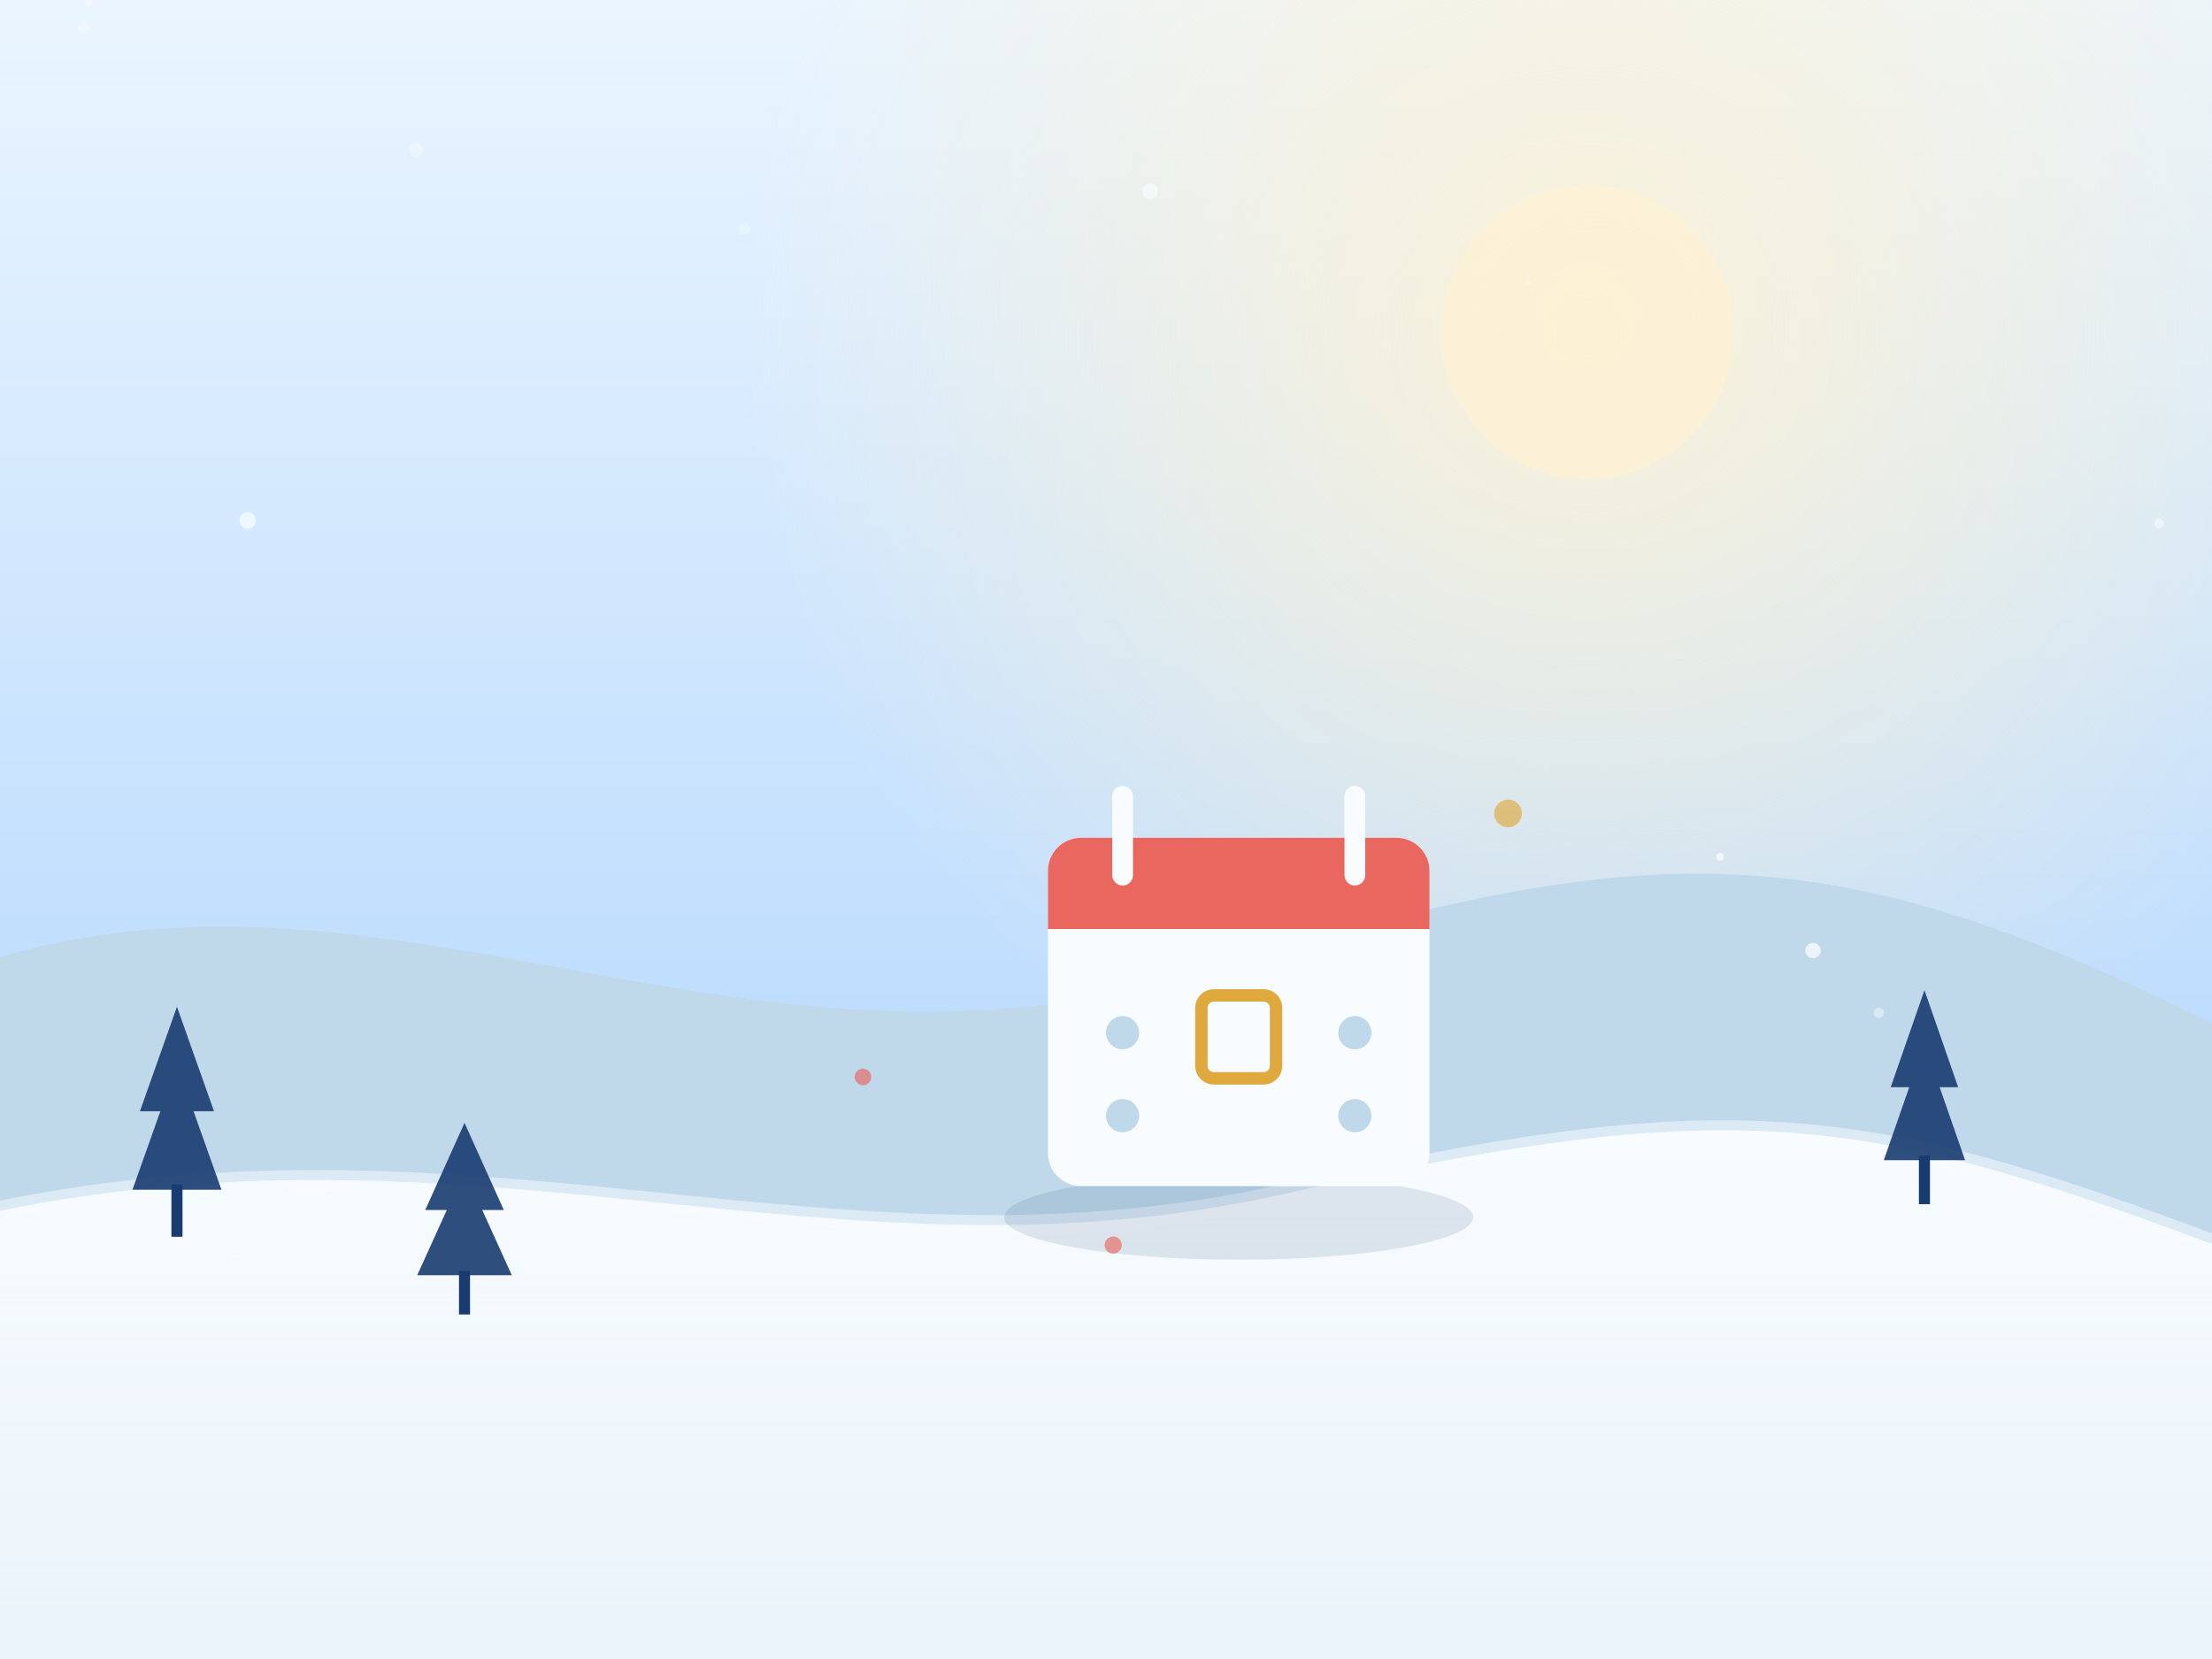
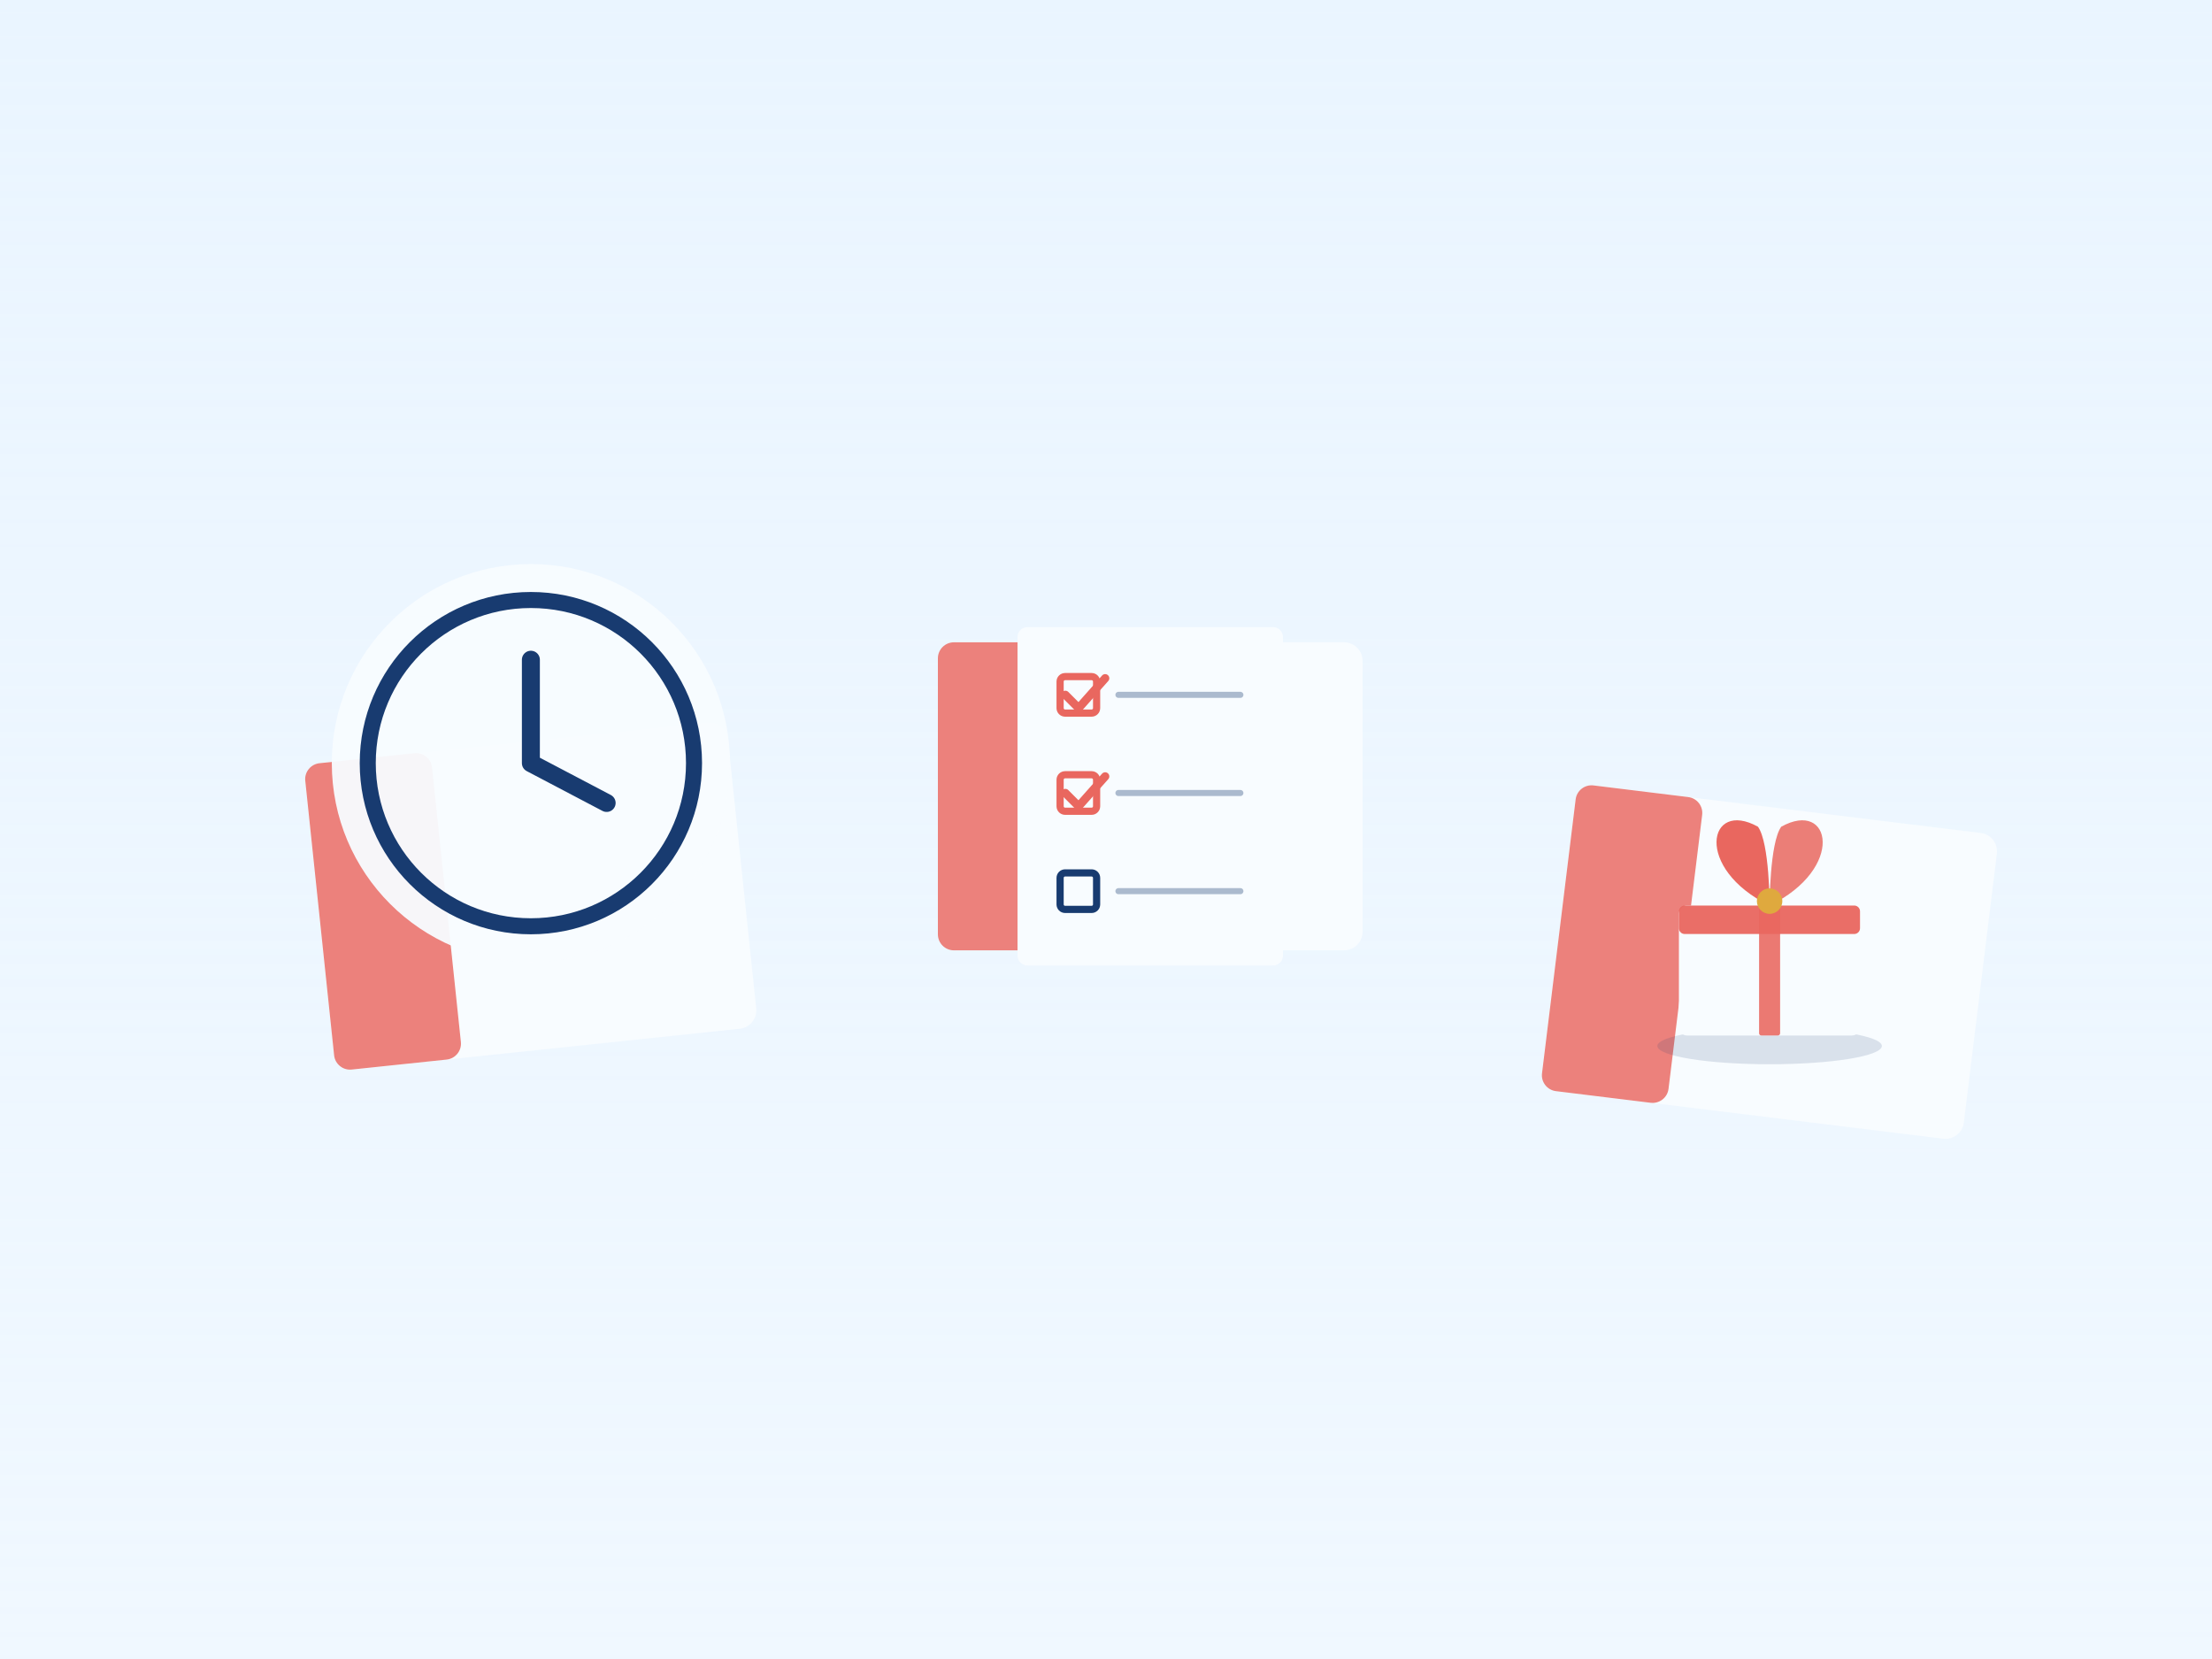
<svg xmlns="http://www.w3.org/2000/svg" viewBox="0 0 800 600" width="800" height="600" role="img" aria-labelledby="art-guide-format-winter-title art-guide-format-winter-desc">
  <defs>
    <linearGradient id="art-guide-format-winter-sky" x1="0" y1="0" x2="0" y2="1">
      <stop offset="0" stop-color="#EAF5FF" />
-       <stop offset="1" stop-color="#A3CEFD" />
-     </linearGradient>
-     <linearGradient id="art-guide-format-winter-ground" x1="0" y1="0" x2="0" y2="1">
-       <stop offset="0" stop-color="#F8FCFF" />
-       <stop offset="1" stop-color="#F8FCFF" stop-opacity="0.76" />
+       <stop offset="1" stop-color="#EAF5FF" stop-opacity="0.72" />
    </linearGradient>
    <radialGradient id="art-guide-format-winter-glow">
-       <stop offset="0" stop-color="#FFF2D2" stop-opacity="0.85" />
+       <stop offset="0" stop-color="#FFF2D2" stop-opacity="0.8" />
      <stop offset="1" stop-color="#FFF2D2" stop-opacity="0" />
    </radialGradient>
  </defs>
  <rect width="800" height="600" fill="url(#art-guide-format-winter-sky)" />
-   <circle cx="574.1" cy="120.1" r="307.2" fill="url(#art-guide-format-winter-glow)" />
-   <circle cx="574.1" cy="120.1" r="53.1" fill="#FFF2D2" opacity="0.6" />
-   <path d="M0 346.1 C144 304.1, 272 400.1, 432 352.1 S656 298.1, 800 370.1 L800 600 L0 600 Z" fill="#BFD8EA" />
-   <path d="M0 437.9 C176 401.9, 304 467.9, 464 431.9 S672 401.9, 800 449.9 L800 600 L0 600 Z" fill="url(#art-guide-format-winter-ground)" />
-   <path d="M0 437.9 C176 401.9, 304 467.9, 464 431.9 S672 401.9, 800 449.9" fill="none" stroke="#F8FCFF" stroke-width="7.2" opacity="0.5" />
-   <circle cx="679.5" cy="366.3" r="1.9" fill="#F8FCFF" opacity="0.45" />
-   <circle cx="30.2" cy="9.6" r="2.2" fill="#F8FCFF" opacity="0.52" />
-   <circle cx="32" cy="0.9" r="1.4" fill="#F8FCFF" opacity="0.50" />
-   <circle cx="622.1" cy="309.9" r="1.4" fill="#F8FCFF" opacity="0.79" />
-   <circle cx="89.6" cy="188.2" r="3" fill="#F8FCFF" opacity="0.77" />
-   <circle cx="150.4" cy="54.2" r="2.5" fill="#F8FCFF" opacity="0.35" />
-   <circle cx="269.3" cy="82.8" r="2.1" fill="#F8FCFF" opacity="0.33" />
-   <circle cx="678.7" cy="425.7" r="3" fill="#F8FCFF" opacity="0.51" />
-   <circle cx="84" cy="454" r="1.5" fill="#F8FCFF" opacity="0.65" />
-   <circle cx="780.9" cy="189.3" r="1.7" fill="#F8FCFF" opacity="0.60" />
-   <circle cx="398.9" cy="390.7" r="2.5" fill="#F8FCFF" opacity="0.79" />
-   <circle cx="416" cy="69.2" r="2.9" fill="#F8FCFF" opacity="0.66" />
-   <circle cx="552.7" cy="102.3" r="1.1" fill="#F8FCFF" opacity="0.43" />
-   <circle cx="655.7" cy="343.8" r="2.8" fill="#F8FCFF" opacity="0.78" />
-   <rect x="62" y="428.4" width="4" height="18.9" fill="#183B70" />
-   <path d="M64 364.1 L50.6 401.9 L58 401.9 L47.9 430.3 L80.1 430.3 L70 401.9 L77.4 401.9 Z" fill="#183B70" opacity="0.9" />
-   <rect x="166" y="459.6" width="4" height="15.8" fill="#183B70" />
-   <path d="M168 406.1 L153.8 437.6 L161.6 437.6 L150.9 461.2 L185.1 461.2 L174.4 437.6 L182.2 437.6 Z" fill="#183B70" opacity="0.9" />
-   <rect x="694" y="417.9" width="4" height="17.6" fill="#183B70" />
-   <path d="M696 358.1 L683.8 393.2 L690.5 393.2 L681.3 419.6 L710.7 419.6 L701.5 393.2 L708.2 393.2 Z" fill="#183B70" opacity="0.9" />
-   <ellipse cx="448" cy="440.2" rx="84.8" ry="15.4" fill="#183B70" opacity="0.12" />
-   <circle cx="402.6" cy="450.3" r="3.1" fill="#E9675F" opacity="0.65" />
-   <circle cx="545.4" cy="294.2" r="5" fill="#DFA93E" opacity="0.65" />
-   <circle cx="312.1" cy="389.5" r="3" fill="#E9675F" opacity="0.65" />
-   <g transform="translate(448 360) scale(1.5)">
-     <rect x="-46" y="-38" width="92" height="84" rx="8" fill="#F8FCFF" />
-     <path d="M-46 -30 A8 8 0 0 1 -38 -38 H38 A8 8 0 0 1 46 -30 V-16 H-46 Z" fill="#E9675F" />
-     <line x1="-28" y1="-48" x2="-28" y2="-29" stroke="#F8FCFF" stroke-width="5" stroke-linecap="round" />
-     <line x1="28" y1="-48" x2="28" y2="-29" stroke="#F8FCFF" stroke-width="5" stroke-linecap="round" />
-     <rect x="-9" y="0" width="18" height="20" rx="3" fill="none" stroke="#DFA93E" stroke-width="3" />
-     <circle cx="-28" cy="9" r="4" fill="#BFD8EA" />
-     <circle cx="28" cy="9" r="4" fill="#BFD8EA" />
-     <circle cx="-28" cy="29" r="4" fill="#BFD8EA" />
-     <circle cx="28" cy="29" r="4" fill="#BFD8EA" />
+   <g transform="rotate(-6 192 324)">
+     <rect x="115.2" y="268.3" width="153.6" height="111.4" rx="6.7" fill="#F8FCFF" opacity="0.98" />
+     <rect x="115.2" y="268.3" width="46.1" height="111.4" rx="5.8" fill="#E9675F" opacity="0.82" />
  </g>
+   <circle cx="192" cy="276" r="72" fill="#F8FCFF" opacity="0.95" />
+   <circle cx="192" cy="276" r="59" fill="none" stroke="#183B70" stroke-width="5.8" />
+   <path d="M192 276 V238.6 M192 276 L219.4 290.4" fill="none" stroke="#183B70" stroke-width="6.5" stroke-linecap="round" stroke-linejoin="round" />
+   <g transform="rotate(0 416 288)">
+     <rect x="339.2" y="232.3" width="153.6" height="111.4" rx="6.7" fill="#F8FCFF" opacity="0.98" />
+     <rect x="339.2" y="232.3" width="46.1" height="111.4" rx="5.8" fill="#E9675F" opacity="0.82" />
+   </g>
+   <rect x="368" y="226.8" width="96" height="122.4" rx="3.6" fill="#F8FCFF" />
+   <rect x="383.4" y="244.7" width="13.2" height="13.2" rx="1.8" fill="none" stroke="#E9675F" stroke-width="2.6" />
+   <path d="M385.3 251.3 l4.8 4.8 l9.6 -10.8" fill="none" stroke="#E9675F" stroke-width="3" stroke-linecap="round" stroke-linejoin="round" />
+   <path d="M404.5 251.3 L448.6 251.3" fill="none" stroke="#183B70" stroke-width="2.2" stroke-linecap="round" stroke-linejoin="round" opacity="0.34" />
+   <rect x="383.4" y="280.2" width="13.2" height="13.2" rx="1.8" fill="none" stroke="#E9675F" stroke-width="2.6" />
+   <path d="M385.3 286.8 l4.8 4.8 l9.6 -10.8" fill="none" stroke="#E9675F" stroke-width="3" stroke-linecap="round" stroke-linejoin="round" />
+   <path d="M404.5 286.8 L448.6 286.8" fill="none" stroke="#183B70" stroke-width="2.2" stroke-linecap="round" stroke-linejoin="round" opacity="0.34" />
+   <rect x="383.4" y="315.7" width="13.2" height="13.2" rx="1.8" fill="none" stroke="#183B70" stroke-width="2.6" />
+   <path d="M404.5 322.3 L448.6 322.3" fill="none" stroke="#183B70" stroke-width="2.2" stroke-linecap="round" stroke-linejoin="round" opacity="0.34" />
+   <g transform="rotate(7 640 348)">
+     <rect x="563.2" y="292.3" width="153.6" height="111.4" rx="6.7" fill="#F8FCFF" opacity="0.98" />
+     <rect x="563.2" y="292.3" width="46.1" height="111.4" rx="5.8" fill="#E9675F" opacity="0.82" />
+   </g>
+   <ellipse cx="640" cy="378.3" rx="40.6" ry="6.6" fill="#183B70" opacity="0.14" />
+   <rect x="607.2" y="327.5" width="65.5" height="47" rx="2.9" fill="#F8FCFF" />
+   <rect x="607.2" y="327.5" width="65.5" height="10.3" rx="2.1" fill="#E9675F" opacity="0.95" />
+   <rect x="636.2" y="327.5" width="7.6" height="47" rx="0.8" fill="#E9675F" opacity="0.88" />
+   <path d="M640 327.5 C612.5 314.1 617.7 288.9 635.8 299 C640 304.9 640 327.5 640 327.5 Z" fill="#E9675F" />
+   <path d="M640 327.5 C667.5 314.1 662.3 288.9 644.2 299 C640 304.9 640 327.5 640 327.5 Z" fill="#E9675F" opacity="0.85" />
+   <circle cx="640" cy="325.9" r="4.6" fill="#DFA93E" />
</svg>
